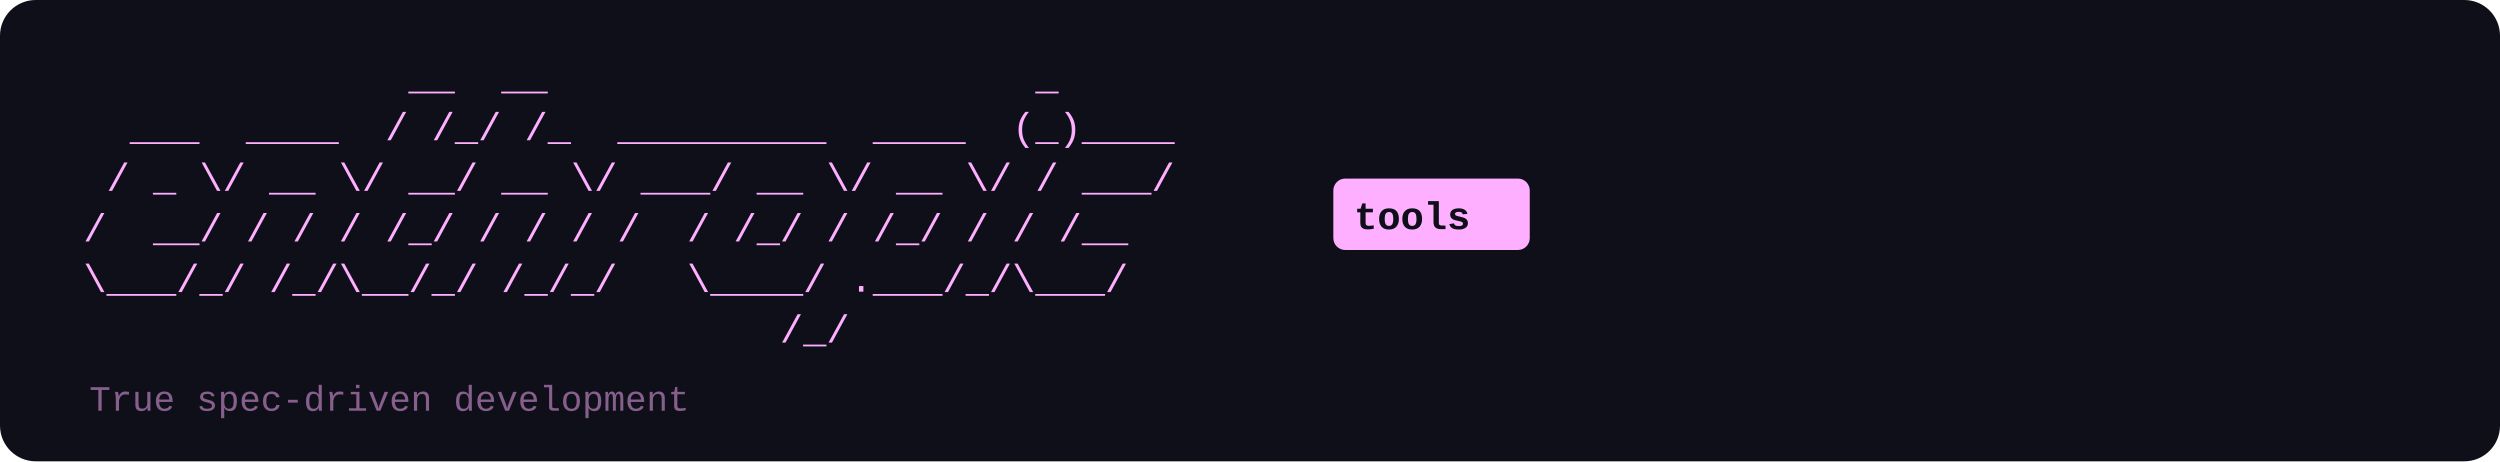
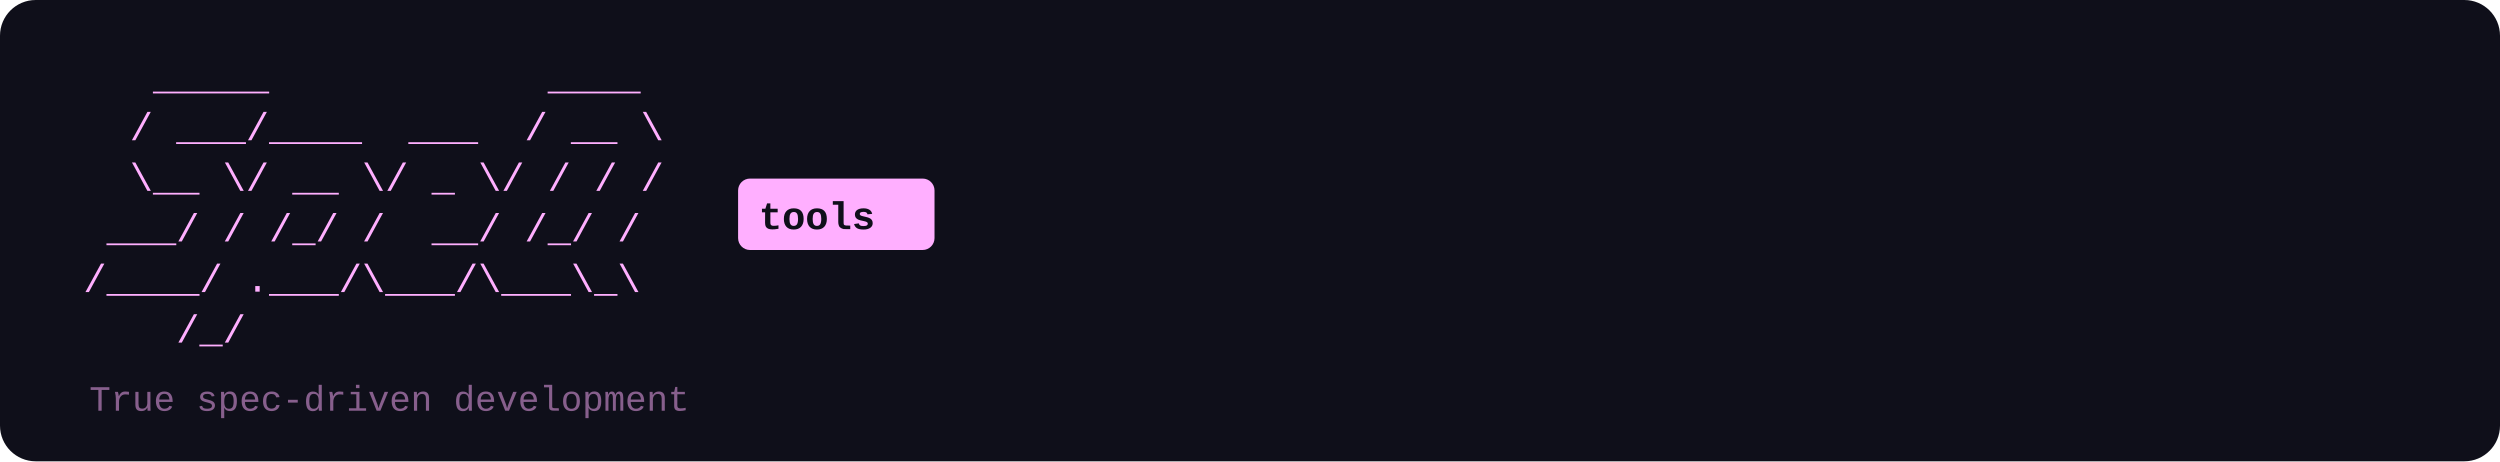
<svg xmlns="http://www.w3.org/2000/svg" width="840" height="155" viewBox="0 0 840 155">
  <rect width="840" height="155" fill="#0f0f1a" rx="12" />
  <text font-family="'Courier New', 'Lucida Console', monospace" font-size="13" fill="#ffafff" xml:space="preserve">
-     <tspan x="28" y="30">              __  __                     _     </tspan>
-     <tspan x="28" dy="17">  ___  ____  / /_/ /_  _________  ____  (_)____</tspan>
-     <tspan x="28" dy="17"> / _ \/ __ \/ __/ __ \/ ___/ __ \/ __ \/ / ___/</tspan>
-     <tspan x="28" dy="17">/  __/ / / / /_/ / / / /  / /_/ / /_/ / / /__  </tspan>
-     <tspan x="28" dy="17">\___/_/ /_/\__/_/ /_/_/   \____/ .___/_/\___/  </tspan>
-     <tspan x="28" dy="17">                              /_/              </tspan>
+     <tspan x="28" y="30">   _____            ____  </tspan>
+     <tspan x="28" dy="17">  / ___/____  ___  / __ \</tspan>
+     <tspan x="28" dy="17">  \__ \/ __ \/ _ \/ / / /</tspan>
+     <tspan x="28" dy="17"> ___/ / /_/ /  __/ /_/ / </tspan>
+     <tspan x="28" dy="17">/____/ .___/\___/\___\_\ </tspan>
+     <tspan x="28" dy="17">    /_/                  </tspan>
  </text>
-   <rect x="448" y="60" width="66" height="24" fill="#ffafff" rx="4" />
-   <text x="455" y="77" font-family="'Courier New', 'Lucida Console', monospace" font-size="13" fill="#0f0f1a" font-weight="bold">tools</text>
+   <rect x="248" y="60" width="66" height="24" fill="#ffafff" rx="4" />
+   <text x="255" y="77" font-family="'Courier New', 'Lucida Console', monospace" font-size="13" fill="#0f0f1a" font-weight="bold">tools</text>
  <text x="30" y="138" font-family="'Courier New', monospace" font-size="12" fill="#ffafff" opacity="0.5">True spec-driven development</text>
</svg>
